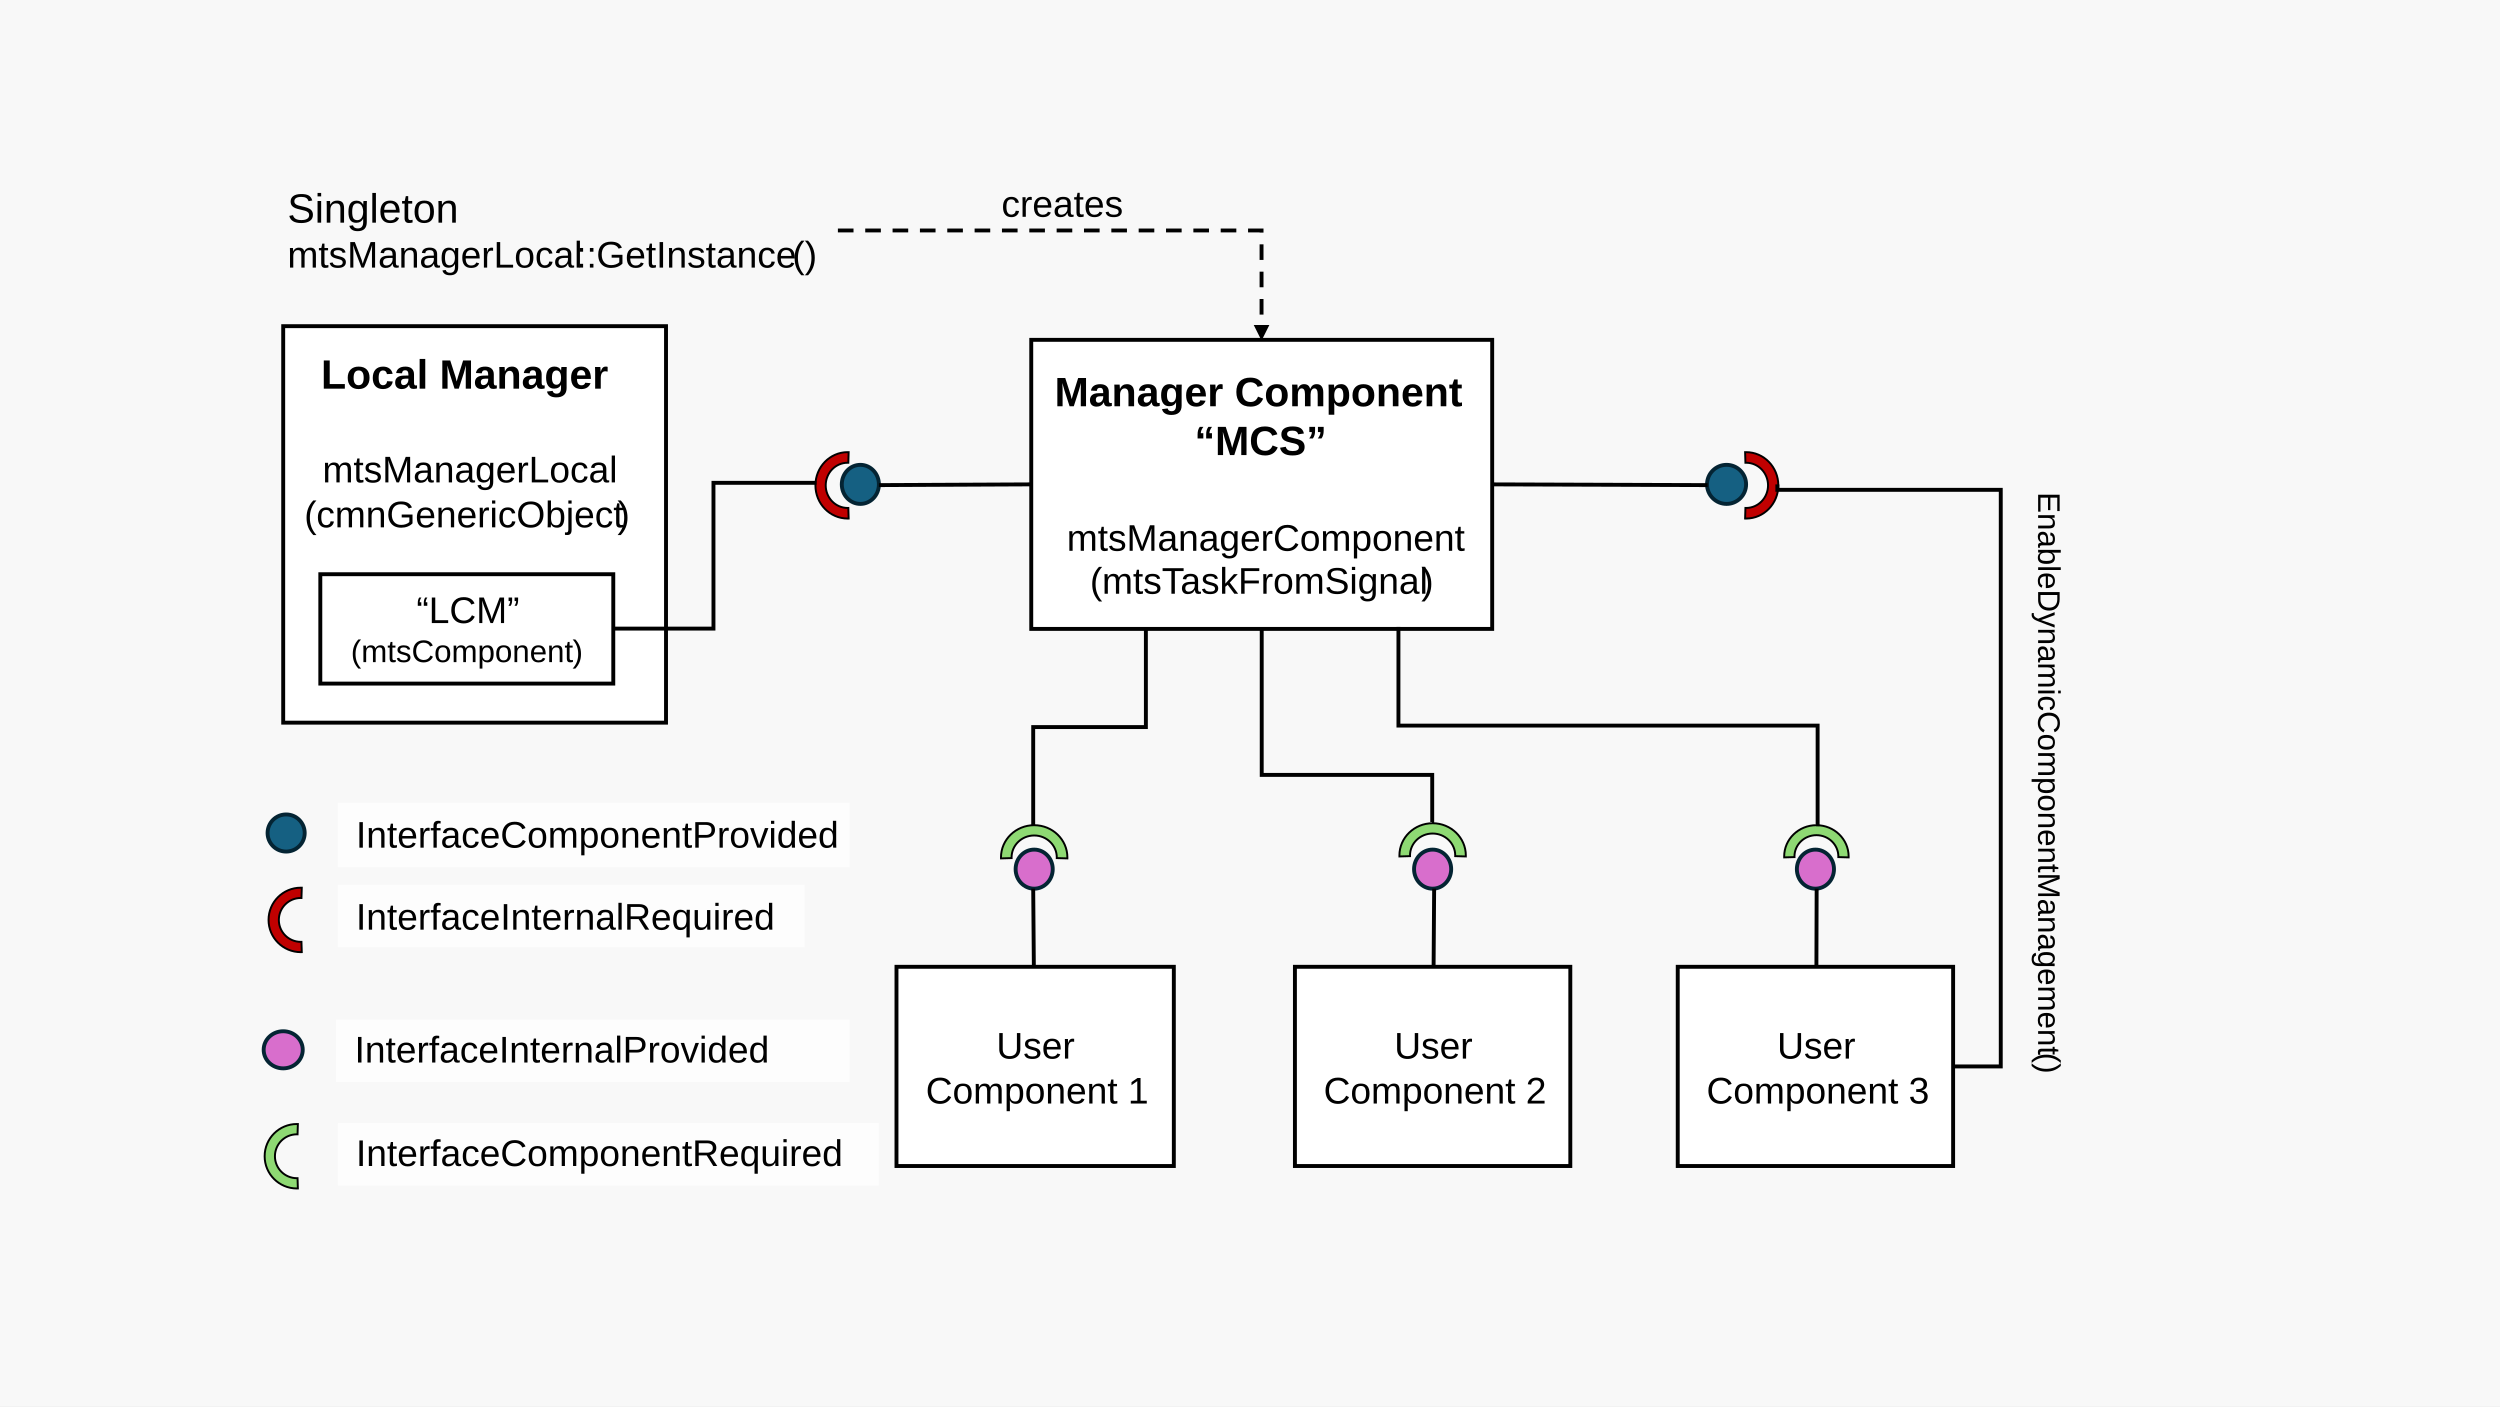
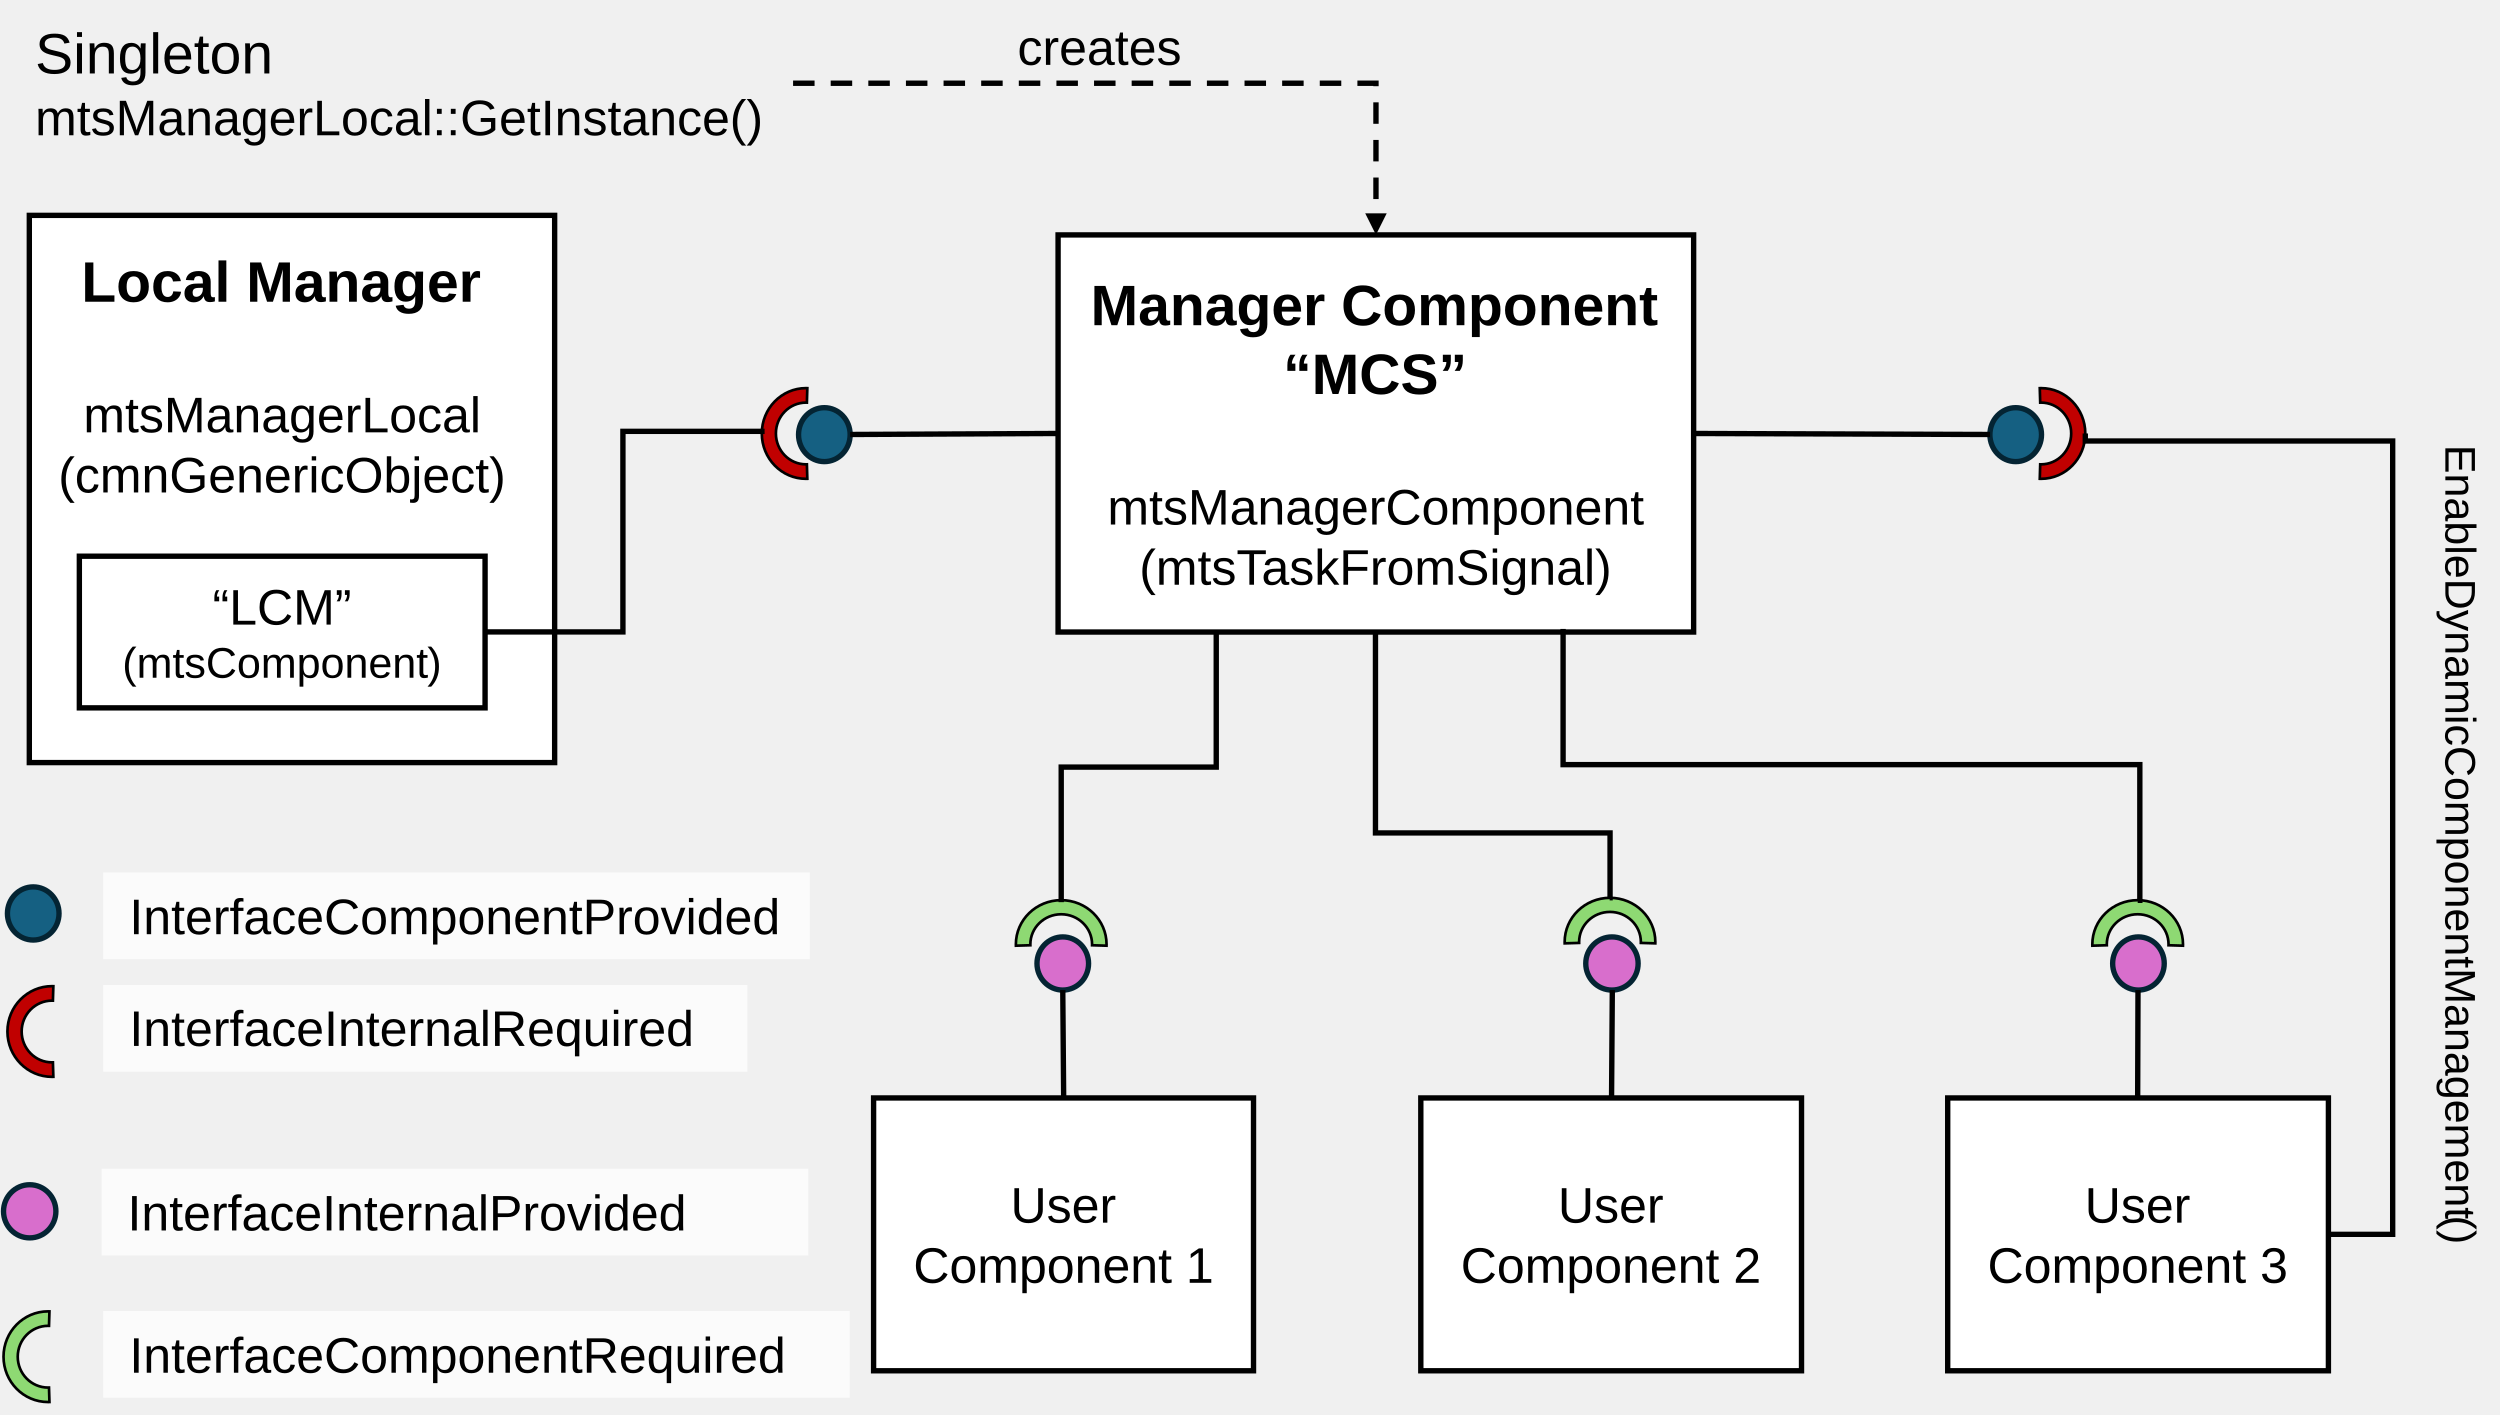
- <svg xmlns="http://www.w3.org/2000/svg" width="1280" height="720" overflow="hidden">
-   <g>
-     <rect x="0" y="0" width="1280" height="720" fill="#FFFFFF" fill-opacity="0.502" />
-     <rect x="528" y="174" width="236" height="148" stroke="#000000" stroke-width="2" stroke-miterlimit="8" fill="#FFFFFF" />
-     <text font-family="Arial,Arial_MSFontService,sans-serif" font-weight="700" font-size="21" transform="translate(539.953 208)">Manager Component</text>
-     <text font-family="Arial,Arial_MSFontService,sans-serif" font-weight="700" font-size="21" transform="translate(611.619 233)">“MCS”</text>
-     <text font-family="Arial,Arial_MSFontService,sans-serif" font-weight="400" font-size="19" transform="translate(546.199 282)">mtsManagerComponent</text>
-     <text font-family="Arial,Arial_MSFontService,sans-serif" font-weight="400" font-size="19" transform="translate(558.066 304)">(</text>
-     <text font-family="Arial,Arial_MSFontService,sans-serif" font-weight="400" font-size="19" transform="translate(564.233 304)">mtsTaskFromSignal</text>
-     <text font-family="Arial,Arial_MSFontService,sans-serif" font-weight="400" font-size="19" transform="translate(727.666 304)">)</text>
-     <rect x="145" y="167" width="196" height="203" stroke="#000000" stroke-width="2" stroke-miterlimit="8" fill="#FFFFFF" />
-     <path d="M431 248C431 242.477 435.253 238 440.5 238 445.747 238 450 242.477 450 248 450 253.523 445.747 258 440.5 258 435.253 258 431 253.523 431 248Z" stroke="#042433" stroke-width="2" stroke-miterlimit="8" fill="#156082" fill-rule="evenodd" />
-     <path d="M0 0 77.41 0.375" stroke="#000000" stroke-width="2" stroke-miterlimit="8" fill="none" fill-rule="evenodd" transform="matrix(1 0 0 -1 450 248.375)" />
-     <text font-family="Arial,Arial_MSFontService,sans-serif" font-weight="700" font-size="21" transform="translate(164.374 199)">Local Manager</text>
-     <text font-family="Arial,Arial_MSFontService,sans-serif" font-weight="400" font-size="19" transform="translate(165.12 247)">mtsManagerLocal</text>
-     <text font-family="Arial,Arial_MSFontService,sans-serif" font-weight="400" font-size="19" transform="translate(155.787 270)">(</text>
-     <text font-family="Arial,Arial_MSFontService,sans-serif" font-weight="400" font-size="19" transform="translate(161.954 270)">cmnGenericObject</text>
-     <text font-family="Arial,Arial_MSFontService,sans-serif" font-weight="400" font-size="19" transform="translate(316.12 270)">)</text>
-     <path d="M434.342 260.069C434.229 260.073 434.115 260.074 434 260.074 427.796 260.074 422.766 254.892 422.766 248.5 422.766 242.109 427.796 236.926 434 236.926 434.115 236.926 434.229 236.929 434.342 236.932L434.504 231.509C434.336 231.503 434.168 231.5 434 231.5 424.887 231.5 417.5 239.112 417.5 248.5 417.5 257.889 424.887 265.5 434 265.5 434.168 265.502 434.336 265.498 434.504 265.492Z" stroke="#000000" stroke-miterlimit="8" fill="#C00000" fill-rule="evenodd" />
-     <rect x="164" y="294" width="150" height="56" stroke="#000000" stroke-width="2" stroke-miterlimit="8" fill="#FFFFFF" />
-     <text font-family="Arial,Arial_MSFontService,sans-serif" font-weight="400" font-size="19" transform="translate(213.2 319)">“LCM”</text>
-     <text font-family="Arial,Arial_MSFontService,sans-serif" font-weight="400" font-size="16" transform="translate(179.62 339)">(</text>
-     <text font-family="Arial,Arial_MSFontService,sans-serif" font-weight="400" font-size="16" transform="translate(184.954 339)">mtsComponent</text>
-     <text font-family="Arial,Arial_MSFontService,sans-serif" font-weight="400" font-size="16" transform="translate(293.12 339)">)</text>
-     <path d="M417.018 248 417.018 247.209 365.296 247.209 365.296 321.846 314 321.846" stroke="#000000" stroke-width="2" stroke-miterlimit="8" fill="none" fill-rule="evenodd" />
-     <text font-family="Arial,Arial_MSFontService,sans-serif" font-weight="400" font-size="21" transform="translate(147.172 114)">Singleton</text>
-     <text font-family="Arial,Arial_MSFontService,sans-serif" font-weight="400" font-size="19" transform="translate(147.172 137)">mtsManagerLocal</text>
-     <text font-family="Arial,Arial_MSFontService,sans-serif" font-weight="400" font-size="19" transform="translate(295.005 137)">::</text>
-     <text font-family="Arial,Arial_MSFontService,sans-serif" font-weight="400" font-size="19" transform="translate(305.338 137)">GetInstance</text>
-     <text font-family="Arial,Arial_MSFontService,sans-serif" font-weight="400" font-size="19" transform="translate(405.672 137)">()</text>
-     <path d="M429 117 437 117 437 119 429 119ZM443 117 451 117 451 119 443 119ZM457 117 465 117 465 119 457 119ZM471 117 479 117 479 119 471 119ZM485 117 493 117 493 119 485 119ZM499 117 507 117 507 119 499 119ZM513 117 521 117 521 119 513 119ZM527 117 535 117 535 119 527 119ZM541 117 549 117 549 119 541 119ZM555 117 563 117 563 119 555 119ZM569 117 577 117 577 119 569 119ZM583 117 591 117 591 119 583 119ZM597 117 605 117 605 119 597 119ZM611 117 619 117 619 119 611 119ZM625 117 633 117 633 119 625 119ZM639 117 646.912 117 646.912 119.088 644.912 119.088 644.912 118 645.912 119 639 119ZM646.912 125.088 646.912 133.088 644.912 133.088 644.912 125.088ZM646.912 139.088 646.912 147.088 644.912 147.088 644.912 139.088ZM646.912 153.088 646.912 161.088 644.912 161.088 644.912 153.088ZM646.912 167.088 646.912 167.74 644.912 167.74 644.912 167.088ZM649.912 166.406 645.912 174.406 641.912 166.406Z" />
-     <text font-family="Arial,Arial_MSFontService,sans-serif" font-weight="400" font-size="19" transform="translate(512.735 111)">creates</text>
-     <rect x="173" y="453" width="239" height="32" fill="#FFFFFF" fill-opacity="0.702" />
-     <text font-family="Arial,Arial_MSFontService,sans-serif" font-weight="400" font-size="19" transform="translate(182.253 476)">InterfaceInternalRequired</text>
-     <rect x="172" y="522" width="263" height="32" fill="#FFFFFF" fill-opacity="0.702" />
-     <text font-family="Arial,Arial_MSFontService,sans-serif" font-weight="400" font-size="19" transform="translate(181.546 544)">InterfaceInternalProvided</text>
-     <rect x="459" y="495" width="142" height="102" stroke="#000000" stroke-width="2" stroke-miterlimit="8" fill="#FFFFFF" />
-     <text font-family="Arial,Arial_MSFontService,sans-serif" font-weight="400" font-size="19" transform="translate(510.16 542)">User</text>
-     <text font-family="Arial,Arial_MSFontService,sans-serif" font-weight="400" font-size="19" transform="translate(473.993 565)">Component 1</text>
-     <rect x="663" y="495" width="141" height="102" stroke="#000000" stroke-width="2" stroke-miterlimit="8" fill="#FFFFFF" />
-     <text font-family="Arial,Arial_MSFontService,sans-serif" font-weight="400" font-size="19" transform="translate(713.865 542)">User</text>
-     <text font-family="Arial,Arial_MSFontService,sans-serif" font-weight="400" font-size="19" transform="translate(677.699 565)">Component 2</text>
-     <rect x="859" y="495" width="141" height="102" stroke="#000000" stroke-width="2" stroke-miterlimit="8" fill="#FFFFFF" />
-     <text font-family="Arial,Arial_MSFontService,sans-serif" font-weight="400" font-size="19" transform="translate(909.901 542)">User</text>
-     <text font-family="Arial,Arial_MSFontService,sans-serif" font-weight="400" font-size="19" transform="translate(873.734 565)">Component 3</text>
-     <path d="M517.931 439.342C517.927 439.229 517.926 439.115 517.926 439 517.926 432.796 523.108 427.766 529.5 427.766 535.891 427.766 541.074 432.796 541.074 439 541.074 439.115 541.071 439.229 541.068 439.342L546.491 439.504C546.497 439.336 546.5 439.168 546.5 439 546.5 429.887 538.888 422.5 529.5 422.5 520.111 422.5 512.5 429.887 512.5 439 512.498 439.168 512.502 439.336 512.508 439.504Z" stroke="#000000" stroke-miterlimit="8" fill="#8ED973" fill-rule="evenodd" />
-     <path d="M721.931 438.342C721.927 438.229 721.926 438.115 721.926 438 721.926 431.796 727.108 426.766 733.5 426.766 739.891 426.766 745.074 431.796 745.074 438 745.074 438.115 745.071 438.229 745.068 438.342L750.491 438.504C750.497 438.336 750.5 438.168 750.5 438 750.5 428.887 742.888 421.5 733.5 421.5 724.111 421.5 716.5 428.887 716.5 438 716.498 438.168 716.502 438.336 716.508 438.504Z" stroke="#000000" stroke-miterlimit="8" fill="#8ED973" fill-rule="evenodd" />
-     <path d="M918.771 438.832C918.768 438.722 918.766 438.611 918.766 438.5 918.766 432.484 923.796 427.607 930 427.607 936.203 427.607 941.234 432.484 941.234 438.5 941.234 438.611 941.231 438.722 941.228 438.832L946.491 438.989C946.497 438.826 946.5 438.663 946.5 438.5 946.5 429.663 939.112 422.5 930 422.5 920.887 422.5 913.5 429.663 913.5 438.5 913.499 438.663 913.502 438.826 913.508 438.989Z" stroke="#000000" stroke-miterlimit="8" fill="#8ED973" fill-rule="evenodd" />
-     <path d="M520 445C520 439.477 524.253 435 529.5 435 534.747 435 539 439.477 539 445 539 450.523 534.747 455 529.5 455 524.253 455 520 450.523 520 445Z" stroke="#042433" stroke-width="2" stroke-miterlimit="8" fill="#D86ECC" fill-rule="evenodd" />
-     <path d="M724 445C724 439.477 728.253 435 733.5 435 738.747 435 743 439.477 743 445 743 450.523 738.747 455 733.5 455 728.253 455 724 450.523 724 445Z" stroke="#042433" stroke-width="2" stroke-miterlimit="8" fill="#D86ECC" fill-rule="evenodd" />
-     <path d="M920 445C920 439.477 924.253 435 929.5 435 934.747 435 939 439.477 939 445 939 450.523 934.747 455 929.5 455 924.253 455 920 450.523 920 445Z" stroke="#042433" stroke-width="2" stroke-miterlimit="8" fill="#D86ECC" fill-rule="evenodd" />
-     <path d="M586.691 322 586.691 372.262 529 372.262 529 422.523" stroke="#000000" stroke-width="2" stroke-miterlimit="8" fill="none" fill-rule="evenodd" />
-     <path d="M0 0 74.756 0 74.756 87.297 98.873 87.297 98.873 87.135" stroke="#000000" stroke-width="2" stroke-miterlimit="8" fill="none" fill-rule="evenodd" transform="matrix(1.83697e-16 1 1 -1.83697e-16 646 322)" />
-     <path d="M0 0 50.503 0 50.503 214.625 101.007 214.625 101.007 213.834" stroke="#000000" stroke-width="2" stroke-miterlimit="8" fill="none" fill-rule="evenodd" transform="matrix(1.83697e-16 1 1 -1.83697e-16 716 321)" />
-     <path d="M529 455 529.331 495.012" stroke="#000000" stroke-width="2" stroke-miterlimit="8" fill="none" fill-rule="evenodd" />
-     <path d="M0 0 0.281 40.012" stroke="#000000" stroke-width="2" stroke-miterlimit="8" fill="none" fill-rule="evenodd" transform="matrix(-1 0 0 1 734.281 455)" />
-     <path d="M0 0 0.125 40.012" stroke="#000000" stroke-width="2" stroke-miterlimit="8" fill="none" fill-rule="evenodd" transform="matrix(-1 0 0 1 930.125 455)" />
-     <path d="M874 248C874 242.477 878.477 238 884 238 889.523 238 894 242.477 894 248 894 253.523 889.523 258 884 258 878.477 258 874 253.523 874 248Z" stroke="#042433" stroke-width="2" stroke-miterlimit="8" fill="#156082" fill-rule="evenodd" />
-     <path d="M874.315 248.375 764 248" stroke="#000000" stroke-width="2" stroke-miterlimit="8" fill="none" fill-rule="evenodd" />
-     <path d="M5.431 16.842C5.427 16.729 5.426 16.615 5.426 16.5 5.426 10.296 10.608 5.266 17 5.266 23.391 5.266 28.574 10.296 28.574 16.5 28.574 16.615 28.571 16.729 28.568 16.842L33.991 17.004C33.997 16.836 34 16.668 34 16.5 34 7.387 26.388 0 17 0 7.611 0 0 7.387 0 16.5-0.002 16.668 0.002 16.836 0.008 17.004Z" stroke="#000000" stroke-miterlimit="8" fill="#C00000" fill-rule="evenodd" transform="matrix(-1.83697e-16 -1 -1 1.83697e-16 910.5 265.5)" />
-     <path d="M0 0 2.798 0 2.798 114.39 298.022 114.39 298.022 90.391" stroke="#000000" stroke-width="2" stroke-miterlimit="8" fill="none" fill-rule="evenodd" transform="matrix(1.83697e-16 1 1 -1.83697e-16 910 248)" />
-     <text font-family="Arial,Arial_MSFontService,sans-serif" font-weight="400" font-size="16" transform="matrix(6.12323e-17 1 -1 6.12323e-17 1043.52 252)">EnableDynamicComponentManagement</text>
-     <text font-family="Arial,Arial_MSFontService,sans-serif" font-weight="400" font-size="16" transform="matrix(6.12323e-17 1 -1 6.12323e-17 1043.52 539)">()</text>
-     <path d="M137 426.5C137 421.253 141.253 417 146.5 417 151.747 417 156 421.253 156 426.5 156 431.747 151.747 436 146.5 436 141.253 436 137 431.747 137 426.5Z" stroke="#042433" stroke-width="2" stroke-miterlimit="8" fill="#156082" fill-rule="evenodd" />
-     <path d="M154.342 482.229C154.229 482.232 154.115 482.234 154 482.234 147.796 482.234 142.766 477.204 142.766 471 142.766 464.797 147.796 459.766 154 459.766 154.115 459.766 154.229 459.769 154.342 459.772L154.504 454.509C154.336 454.503 154.168 454.5 154 454.5 144.887 454.5 137.5 461.888 137.5 471 137.5 480.113 144.887 487.5 154 487.5 154.168 487.502 154.336 487.499 154.504 487.492Z" stroke="#000000" stroke-miterlimit="8" fill="#C00000" fill-rule="evenodd" />
-     <path d="M135 537.5C135 532.253 139.477 528 145 528 150.523 528 155 532.253 155 537.5 155 542.747 150.523 547 145 547 139.477 547 135 542.747 135 537.5Z" stroke="#042433" stroke-width="2" stroke-miterlimit="8" fill="#D86ECC" fill-rule="evenodd" />
-     <rect x="173" y="411" width="262" height="33" fill="#FFFFFF" fill-opacity="0.702" />
-     <text font-family="Arial,Arial_MSFontService,sans-serif" font-weight="400" font-size="19" transform="translate(182.253 434)">InterfaceComponentProvided</text>
-     <rect x="173" y="575" width="277" height="32" fill="#FFFFFF" fill-opacity="0.702" />
-     <text font-family="Arial,Arial_MSFontService,sans-serif" font-weight="400" font-size="19" transform="translate(182.253 597)">InterfaceComponentRequired</text>
-     <path d="M152.342 603.229C152.229 603.232 152.115 603.234 152 603.234 145.796 603.234 140.766 598.204 140.766 592 140.766 585.797 145.796 580.766 152 580.766 152.115 580.766 152.229 580.769 152.342 580.772L152.504 575.509C152.336 575.503 152.168 575.5 152 575.5 142.887 575.5 135.5 582.888 135.5 592 135.5 601.113 142.887 608.5 152 608.5 152.168 608.502 152.336 608.499 152.504 608.492Z" stroke="#000000" stroke-miterlimit="8" fill="#8ED973" fill-rule="evenodd" />
+ <svg xmlns="http://www.w3.org/2000/svg" width="3198" height="1810" xml:space="preserve" overflow="hidden">
+   <g transform="translate(-461 -298)">
+     <rect x="1814.5" y="598.5" width="813" height="508" stroke="#000000" stroke-width="6.875" stroke-miterlimit="8" fill="#FFFFFF" />
+     <text font-family="Arial,Arial_MSFontService,sans-serif" font-weight="700" font-size="73" transform="matrix(1 0 0 1 1856.09 714)">Manager Component</text>
+     <text font-family="Arial,Arial_MSFontService,sans-serif" font-weight="700" font-size="73" transform="matrix(1 0 0 1 2102.44 802)">“MCS”</text>
+     <text font-family="Arial,Arial_MSFontService,sans-serif" font-weight="400" font-size="64" transform="matrix(1 0 0 1 1877.56 969)">mtsManagerComponent</text>
+     <text font-family="Arial,Arial_MSFontService,sans-serif" font-weight="400" font-size="64" transform="matrix(1 0 0 1 1918.35 1046)">(</text>
+     <text font-family="Arial,Arial_MSFontService,sans-serif" font-weight="400" font-size="64" transform="matrix(1 0 0 1 1939.55 1046)">mtsTaskFromSignal</text>
+     <text font-family="Arial,Arial_MSFontService,sans-serif" font-weight="400" font-size="64" transform="matrix(1 0 0 1 2501.35 1046)">)</text>
+     <rect x="498.5" y="573.5" width="672" height="700" stroke="#000000" stroke-width="6.875" stroke-miterlimit="8" fill="#FFFFFF" />
+     <path d="M1482.5 854C1482.5 834.946 1497.27 819.5 1515.5 819.5 1533.73 819.5 1548.5 834.946 1548.5 854 1548.5 873.054 1533.73 888.5 1515.5 888.5 1497.27 888.5 1482.5 873.054 1482.5 854Z" stroke="#042433" stroke-width="6.875" stroke-miterlimit="8" fill="#156082" fill-rule="evenodd" />
+     <path d="M0 0 266.097 1.289" stroke="#000000" stroke-width="6.875" stroke-miterlimit="8" fill="none" fill-rule="evenodd" transform="matrix(1 0 0 -1 1548.5 853.789)" />
+     <text font-family="Arial,Arial_MSFontService,sans-serif" font-weight="700" font-size="73" transform="matrix(1 0 0 1 565.035 684)">Local Manager</text>
+     <text font-family="Arial,Arial_MSFontService,sans-serif" font-weight="400" font-size="64" transform="matrix(1 0 0 1 567.601 851)">mtsManagerLocal</text>
+     <text font-family="Arial,Arial_MSFontService,sans-serif" font-weight="400" font-size="64" transform="matrix(1 0 0 1 535.518 928)">(</text>
+     <text font-family="Arial,Arial_MSFontService,sans-serif" font-weight="400" font-size="64" transform="matrix(1 0 0 1 556.716 928)">cmnGenericObject</text>
+     <text font-family="Arial,Arial_MSFontService,sans-serif" font-weight="400" font-size="64" transform="matrix(1 0 0 1 1086.66 928)">)</text>
+     <path d="M1493.17 891.972C1492.78 891.983 1492.39 891.988 1492 891.988 1470.76 891.988 1453.53 874.309 1453.53 852.5 1453.53 830.696 1470.76 813.011 1492 813.011 1492.39 813.011 1492.78 813.022 1493.17 813.033L1493.73 794.532C1493.15 794.51 1492.58 794.5 1492 794.5 1460.79 794.5 1435.5 820.471 1435.5 852.5 1435.5 884.534 1460.79 910.5 1492 910.5 1492.58 910.505 1493.15 910.495 1493.73 910.473Z" stroke="#000000" stroke-width="3.438" stroke-miterlimit="8" fill="#C00000" fill-rule="evenodd" />
+     <rect x="562.5" y="1009.5" width="519" height="194" stroke="#000000" stroke-width="6.875" stroke-miterlimit="8" fill="#FFFFFF" />
+     <text font-family="Arial,Arial_MSFontService,sans-serif" font-weight="400" font-size="64" transform="matrix(1 0 0 1 732.876 1097)">“LCM”</text>
+     <text font-family="Arial,Arial_MSFontService,sans-serif" font-weight="400" font-size="55" transform="matrix(1 0 0 1 617.445 1165)">(</text>
+     <text font-family="Arial,Arial_MSFontService,sans-serif" font-weight="400" font-size="55" transform="matrix(1 0 0 1 635.778 1165)">mtsComponent</text>
+     <text font-family="Arial,Arial_MSFontService,sans-serif" font-weight="400" font-size="55" transform="matrix(1 0 0 1 1007.6 1165)">)</text>
+     <path d="M1435.63 852.5 1435.63 849.781 1257.83 849.781 1257.83 1106.35 1081.5 1106.35" stroke="#000000" stroke-width="6.875" stroke-miterlimit="8" fill="none" fill-rule="evenodd" />
+     <text font-family="Arial,Arial_MSFontService,sans-serif" font-weight="400" font-size="73" transform="matrix(1 0 0 1 505.903 392)">Singleton</text>
+     <text font-family="Arial,Arial_MSFontService,sans-serif" font-weight="400" font-size="64" transform="matrix(1 0 0 1 505.903 471)">mtsManagerLocal</text>
+     <text font-family="Arial,Arial_MSFontService,sans-serif" font-weight="400" font-size="64" transform="matrix(1 0 0 1 1014.08 471)">::</text>
+     <text font-family="Arial,Arial_MSFontService,sans-serif" font-weight="400" font-size="64" transform="matrix(1 0 0 1 1049.6 471)">GetInstance</text>
+     <text font-family="Arial,Arial_MSFontService,sans-serif" font-weight="400" font-size="64" transform="matrix(1 0 0 1 1394.5 471)">()</text>
+     <path d="M1475.5 401.063 1503 401.063 1503 407.938 1475.5 407.938ZM1523.62 401.063 1551.12 401.063 1551.12 407.938 1523.62 407.938ZM1571.75 401.063 1599.25 401.063 1599.25 407.938 1571.75 407.938ZM1619.87 401.063 1647.37 401.063 1647.37 407.938 1619.87 407.938ZM1668 401.063 1695.5 401.063 1695.5 407.938 1668 407.938ZM1716.12 401.063 1743.62 401.063 1743.62 407.938 1716.12 407.938ZM1764.25 401.063 1791.75 401.063 1791.75 407.938 1764.25 407.938ZM1812.37 401.063 1839.87 401.063 1839.87 407.938 1812.37 407.938ZM1860.5 401.063 1888 401.063 1888 407.938 1860.5 407.938ZM1908.62 401.063 1936.12 401.063 1936.12 407.938 1908.62 407.938ZM1956.75 401.063 1984.25 401.063 1984.25 407.938 1956.75 407.938ZM2004.87 401.063 2032.37 401.063 2032.37 407.938 2004.87 407.938ZM2053 401.063 2080.5 401.063 2080.5 407.938 2053 407.938ZM2101.12 401.063 2128.62 401.063 2128.62 407.938 2101.12 407.938ZM2149.25 401.063 2176.75 401.063 2176.75 407.938 2149.25 407.938ZM2197.38 401.063 2224.57 401.063 2224.57 408.239 2217.7 408.239 2217.7 404.5 2221.14 407.938 2197.38 407.938ZM2224.57 428.864 2224.57 456.364 2217.7 456.364 2217.7 428.864ZM2224.57 476.989 2224.57 504.489 2217.7 504.489 2217.7 476.989ZM2224.57 525.114 2224.57 552.614 2217.7 552.614 2217.7 525.114ZM2224.57 573.239 2224.57 575.48 2217.7 575.48 2217.7 573.239ZM2234.89 570.897 2221.14 598.397 2207.39 570.897Z" />
+     <text font-family="Arial,Arial_MSFontService,sans-serif" font-weight="400" font-size="64" transform="matrix(1 0 0 1 1762.53 381)">creates</text>
+     <rect x="593" y="1558" width="824" height="111" fill="#FFFFFF" fill-opacity="0.702" />
+     <text font-family="Arial,Arial_MSFontService,sans-serif" font-weight="400" font-size="64" transform="matrix(1 0 0 1 626.495 1636)">InterfaceInternalRequired</text>
+     <rect x="591" y="1793" width="904" height="111" fill="#FFFFFF" fill-opacity="0.702" />
+     <text font-family="Arial,Arial_MSFontService,sans-serif" font-weight="400" font-size="64" transform="matrix(1 0 0 1 624.063 1872)">InterfaceInternalProvided</text>
+     <rect x="1578.5" y="1702.5" width="486" height="349" stroke="#000000" stroke-width="6.875" stroke-miterlimit="8" fill="#FFFFFF" />
+     <text font-family="Arial,Arial_MSFontService,sans-serif" font-weight="400" font-size="64" transform="matrix(1 0 0 1 1753.67 1862)">User </text>
+     <text font-family="Arial,Arial_MSFontService,sans-serif" font-weight="400" font-size="64" transform="matrix(1 0 0 1 1629.35 1939)">Component 1</text>
+     <rect x="2278.5" y="1702.5" width="487" height="349" stroke="#000000" stroke-width="6.875" stroke-miterlimit="8" fill="#FFFFFF" />
+     <text font-family="Arial,Arial_MSFontService,sans-serif" font-weight="400" font-size="64" transform="matrix(1 0 0 1 2453.91 1862)">User </text>
+     <text font-family="Arial,Arial_MSFontService,sans-serif" font-weight="400" font-size="64" transform="matrix(1 0 0 1 2329.59 1939)">Component 2</text>
+     <rect x="2952.5" y="1702.5" width="487" height="349" stroke="#000000" stroke-width="6.875" stroke-miterlimit="8" fill="#FFFFFF" />
+     <text font-family="Arial,Arial_MSFontService,sans-serif" font-weight="400" font-size="64" transform="matrix(1 0 0 1 3127.78 1862)">User </text>
+     <text font-family="Arial,Arial_MSFontService,sans-serif" font-weight="400" font-size="64" transform="matrix(1 0 0 1 3003.46 1939)">Component 3</text>
+     <path d="M1779.03 1507.17C1779.02 1506.78 1779.01 1506.39 1779.01 1506 1779.01 1484.76 1796.69 1467.53 1818.5 1467.53 1840.3 1467.53 1857.99 1484.76 1857.99 1506 1857.99 1506.39 1857.98 1506.78 1857.97 1507.17L1876.47 1507.73C1876.49 1507.15 1876.5 1506.58 1876.5 1506 1876.5 1474.79 1850.53 1449.5 1818.5 1449.5 1786.47 1449.5 1760.5 1474.79 1760.5 1506 1760.49 1506.58 1760.51 1507.15 1760.53 1507.73Z" stroke="#000000" stroke-width="3.438" stroke-miterlimit="8" fill="#8ED973" fill-rule="evenodd" />
+     <path d="M2481.03 1504.17C2481.02 1503.78 2481.01 1503.39 2481.01 1503 2481.01 1481.76 2498.69 1464.53 2520.5 1464.53 2542.3 1464.53 2559.99 1481.76 2559.99 1503 2559.99 1503.39 2559.98 1503.78 2559.97 1504.17L2578.47 1504.73C2578.49 1504.15 2578.5 1503.58 2578.5 1503 2578.5 1471.79 2552.53 1446.5 2520.5 1446.5 2488.47 1446.5 2462.5 1471.79 2462.5 1503 2462.49 1503.58 2462.51 1504.15 2462.53 1504.73Z" stroke="#000000" stroke-width="3.438" stroke-miterlimit="8" fill="#8ED973" fill-rule="evenodd" />
+     <path d="M3156.03 1507.17C3156.02 1506.78 3156.01 1506.39 3156.01 1506 3156.01 1484.76 3173.69 1467.53 3195.5 1467.53 3217.3 1467.53 3234.99 1484.76 3234.99 1506 3234.99 1506.39 3234.98 1506.78 3234.97 1507.17L3253.47 1507.73C3253.49 1507.15 3253.5 1506.58 3253.5 1506 3253.5 1474.79 3227.53 1449.5 3195.5 1449.5 3163.47 1449.5 3137.5 1474.79 3137.5 1506 3137.49 1506.58 3137.51 1507.15 3137.53 1507.73Z" stroke="#000000" stroke-width="3.438" stroke-miterlimit="8" fill="#8ED973" fill-rule="evenodd" />
+     <path d="M1787.5 1530.5C1787.5 1511.72 1802.27 1496.5 1820.5 1496.5 1838.73 1496.5 1853.5 1511.72 1853.5 1530.5 1853.5 1549.28 1838.73 1564.5 1820.5 1564.5 1802.27 1564.5 1787.5 1549.28 1787.5 1530.5Z" stroke="#042433" stroke-width="6.875" stroke-miterlimit="8" fill="#D86ECC" fill-rule="evenodd" />
+     <path d="M2489.5 1530.5C2489.5 1511.72 2504.5 1496.5 2523 1496.5 2541.5 1496.5 2556.5 1511.72 2556.5 1530.5 2556.5 1549.28 2541.5 1564.5 2523 1564.5 2504.5 1564.5 2489.5 1549.28 2489.5 1530.5Z" stroke="#042433" stroke-width="6.875" stroke-miterlimit="8" fill="#D86ECC" fill-rule="evenodd" />
+     <path d="M3163.5 1530.5C3163.5 1511.72 3178.27 1496.5 3196.5 1496.5 3214.73 1496.5 3229.5 1511.72 3229.5 1530.5 3229.5 1549.28 3214.73 1564.5 3196.5 1564.5 3178.27 1564.5 3163.5 1549.28 3163.5 1530.5Z" stroke="#042433" stroke-width="6.875" stroke-miterlimit="8" fill="#D86ECC" fill-rule="evenodd" />
+     <path d="M2016.81 1106.5 2016.81 1279.27 1818.5 1279.27 1818.5 1452.05" stroke="#000000" stroke-width="6.875" stroke-miterlimit="8" fill="none" fill-rule="evenodd" />
+     <path d="M0 0 256.973 0 256.973 300.083 339.876 300.083 339.876 299.526" stroke="#000000" stroke-width="6.875" stroke-miterlimit="8" fill="none" fill-rule="evenodd" transform="matrix(1.83697e-16 1 1 -1.83697e-16 2220.5 1106.5)" />
+     <path d="M0 0 173.605 0 173.605 737.774 347.21 737.774 347.21 735.054" stroke="#000000" stroke-width="6.875" stroke-miterlimit="8" fill="none" fill-rule="evenodd" transform="matrix(1.83697e-16 1 1 -1.83697e-16 2460.5 1102.5)" />
+     <path d="M1820.5 1564.5 1821.64 1702.04" stroke="#000000" stroke-width="6.875" stroke-miterlimit="8" fill="none" fill-rule="evenodd" />
+     <path d="M0 0 0.968 137.541" stroke="#000000" stroke-width="6.875" stroke-miterlimit="8" fill="none" fill-rule="evenodd" transform="matrix(-1 0 0 1 2523.47 1564.5)" />
+     <path d="M0 0 0.43 137.541" stroke="#000000" stroke-width="6.875" stroke-miterlimit="8" fill="none" fill-rule="evenodd" transform="matrix(-1 0 0 1 3195.93 1564.5)" />
+     <path d="M3006.5 854C3006.5 834.946 3021.27 819.5 3039.5 819.5 3057.73 819.5 3072.5 834.946 3072.5 854 3072.5 873.054 3057.73 888.5 3039.5 888.5 3021.27 888.5 3006.5 873.054 3006.5 854Z" stroke="#042433" stroke-width="6.875" stroke-miterlimit="8" fill="#156082" fill-rule="evenodd" />
+     <path d="M3006.71 853.789 2627.5 852.5" stroke="#000000" stroke-width="6.875" stroke-miterlimit="8" fill="none" fill-rule="evenodd" />
+     <path d="M18.528 57.672C18.517 57.285 18.512 56.892 18.512 56.5 18.512 35.255 36.191 18.033 58 18.033 79.804 18.033 97.489 35.255 97.489 56.5 97.489 56.892 97.478 57.285 97.467 57.672L115.968 58.226C115.989 57.651 116 57.075 116 56.5 116 25.294 90.029 0 58 0 25.966 0 0 25.294 0 56.5-0.005 57.075 0.005 57.651 0.027 58.226Z" stroke="#000000" stroke-width="3.438" stroke-miterlimit="8" fill="#C00000" fill-rule="evenodd" transform="matrix(-1.83697e-16 -1 -1 1.83697e-16 3128.5 910.5)" />
+     <path d="M0 0 9.619 0 9.619 393.217 1024.45 393.217 1024.45 310.719" stroke="#000000" stroke-width="6.875" stroke-miterlimit="8" fill="none" fill-rule="evenodd" transform="matrix(1.83697e-16 1 1 -1.83697e-16 3128.5 852.5)" />
+     <text font-family="Arial,Arial_MSFontService,sans-serif" font-weight="400" font-size="55" transform="matrix(6.12323e-17 1 -1 6.12323e-17 3589.09 867)">EnableDynamicComponentManagement</text>
+     <text font-family="Arial,Arial_MSFontService,sans-serif" font-weight="400" font-size="55" transform="matrix(6.12323e-17 1 -1 6.12323e-17 3589.09 1853)">()</text>
+     <path d="M470.5 1466.5C470.5 1447.72 485.275 1432.5 503.5 1432.5 521.725 1432.5 536.5 1447.72 536.5 1466.5 536.5 1485.28 521.725 1500.5 503.5 1500.5 485.275 1500.5 470.5 1485.28 470.5 1466.5Z" stroke="#042433" stroke-width="6.875" stroke-miterlimit="8" fill="#156082" fill-rule="evenodd" />
+     <path d="M528.682 1656.97C528.292 1656.98 527.896 1656.99 527.5 1656.99 506.067 1656.99 488.693 1639.31 488.693 1617.5 488.693 1595.7 506.067 1578.01 527.5 1578.01 527.896 1578.01 528.292 1578.02 528.682 1578.03L529.242 1559.53C528.661 1559.51 528.081 1559.5 527.5 1559.5 496.018 1559.5 470.5 1585.47 470.5 1617.5 470.5 1649.53 496.018 1675.5 527.5 1675.5 528.081 1675.51 528.661 1675.49 529.242 1675.47Z" stroke="#000000" stroke-width="3.438" stroke-miterlimit="8" fill="#C00000" fill-rule="evenodd" />
+     <path d="M465.5 1847.5C465.5 1828.72 480.498 1813.5 499 1813.5 517.502 1813.5 532.5 1828.72 532.5 1847.5 532.5 1866.28 517.502 1881.5 499 1881.5 480.498 1881.5 465.5 1866.28 465.5 1847.5Z" stroke="#042433" stroke-width="6.875" stroke-miterlimit="8" fill="#D86ECC" fill-rule="evenodd" />
+     <rect x="593" y="1414" width="904" height="111" fill="#FFFFFF" fill-opacity="0.702" />
+     <text font-family="Arial,Arial_MSFontService,sans-serif" font-weight="400" font-size="64" transform="matrix(1 0 0 1 626.495 1493)">InterfaceComponentProvided</text>
+     <rect x="593" y="1975" width="955" height="111" fill="#FFFFFF" fill-opacity="0.702" />
+     <text font-family="Arial,Arial_MSFontService,sans-serif" font-weight="400" font-size="64" transform="matrix(1 0 0 1 626.495 2054)">InterfaceComponentRequired</text>
+     <path d="M523.682 2072.97C523.292 2072.98 522.896 2072.99 522.5 2072.99 501.067 2072.99 483.693 2055.31 483.693 2033.5 483.693 2011.7 501.067 1994.01 522.5 1994.01 522.896 1994.01 523.292 1994.02 523.682 1994.03L524.242 1975.53C523.661 1975.51 523.081 1975.5 522.5 1975.5 491.018 1975.5 465.5 2001.47 465.5 2033.5 465.5 2065.53 491.018 2091.5 522.5 2091.5 523.081 2091.51 523.661 2091.49 524.242 2091.47Z" stroke="#000000" stroke-width="3.438" stroke-miterlimit="8" fill="#8ED973" fill-rule="evenodd" />
  </g>
</svg>
